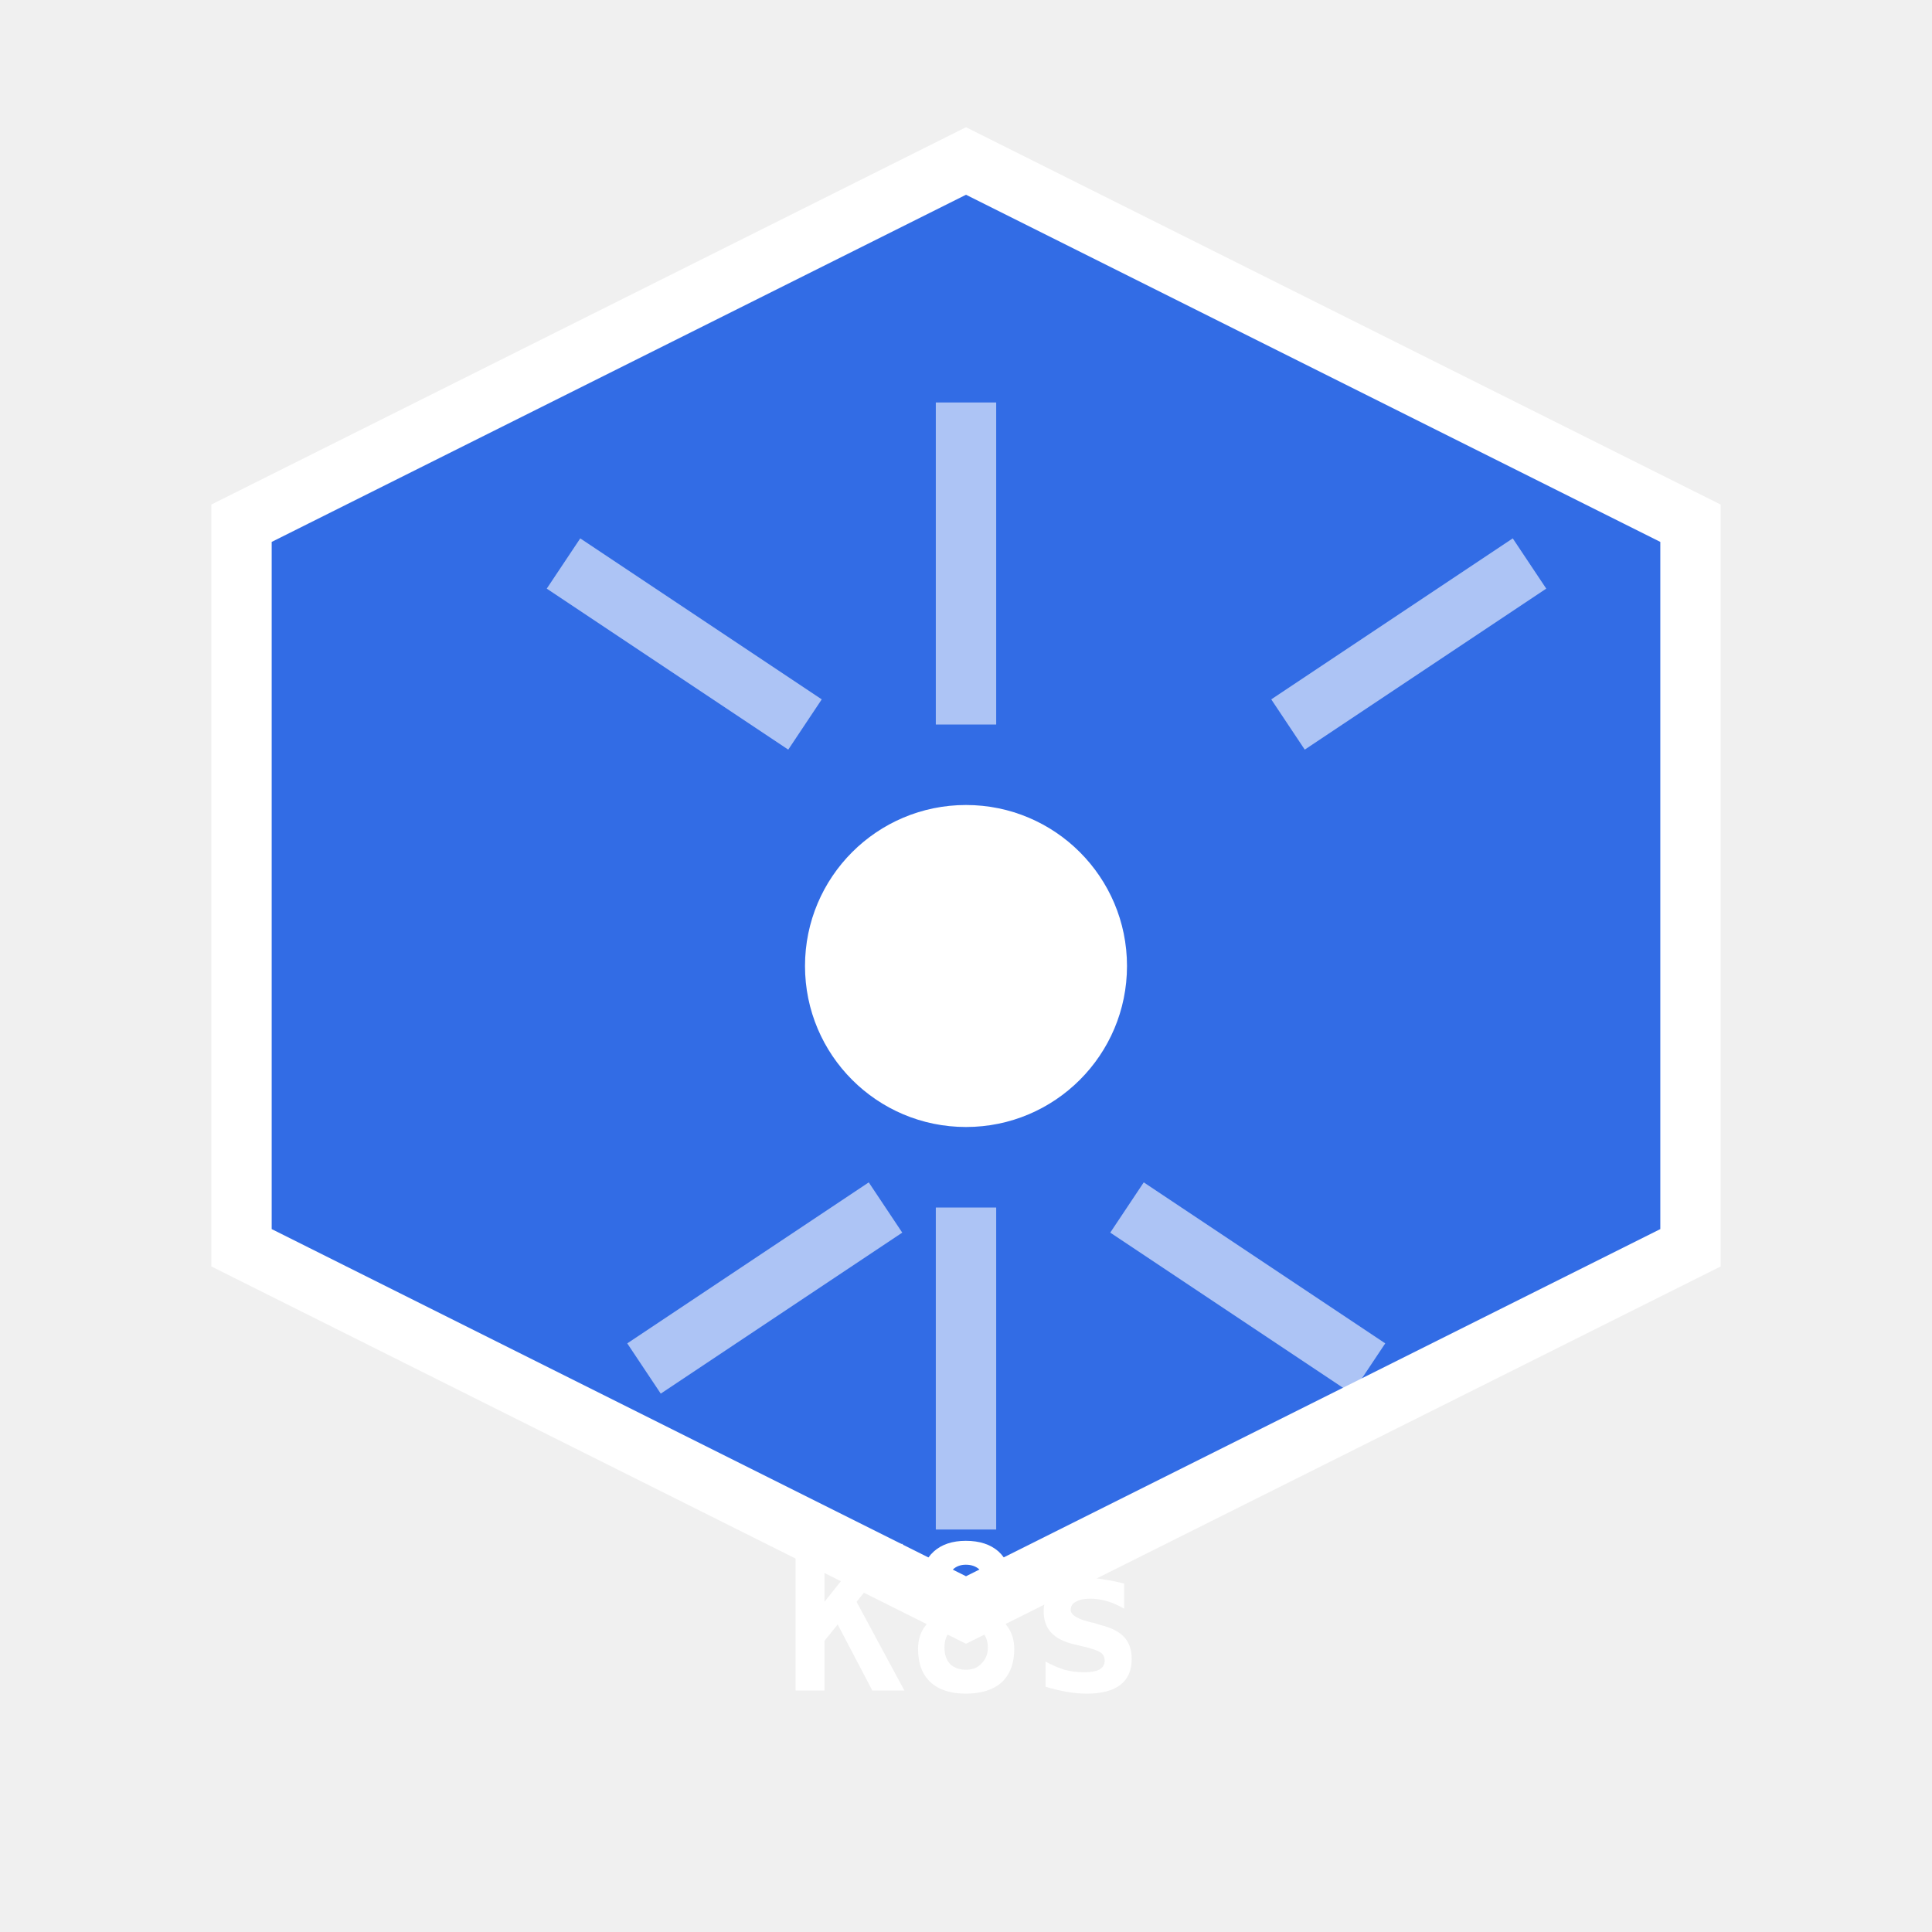
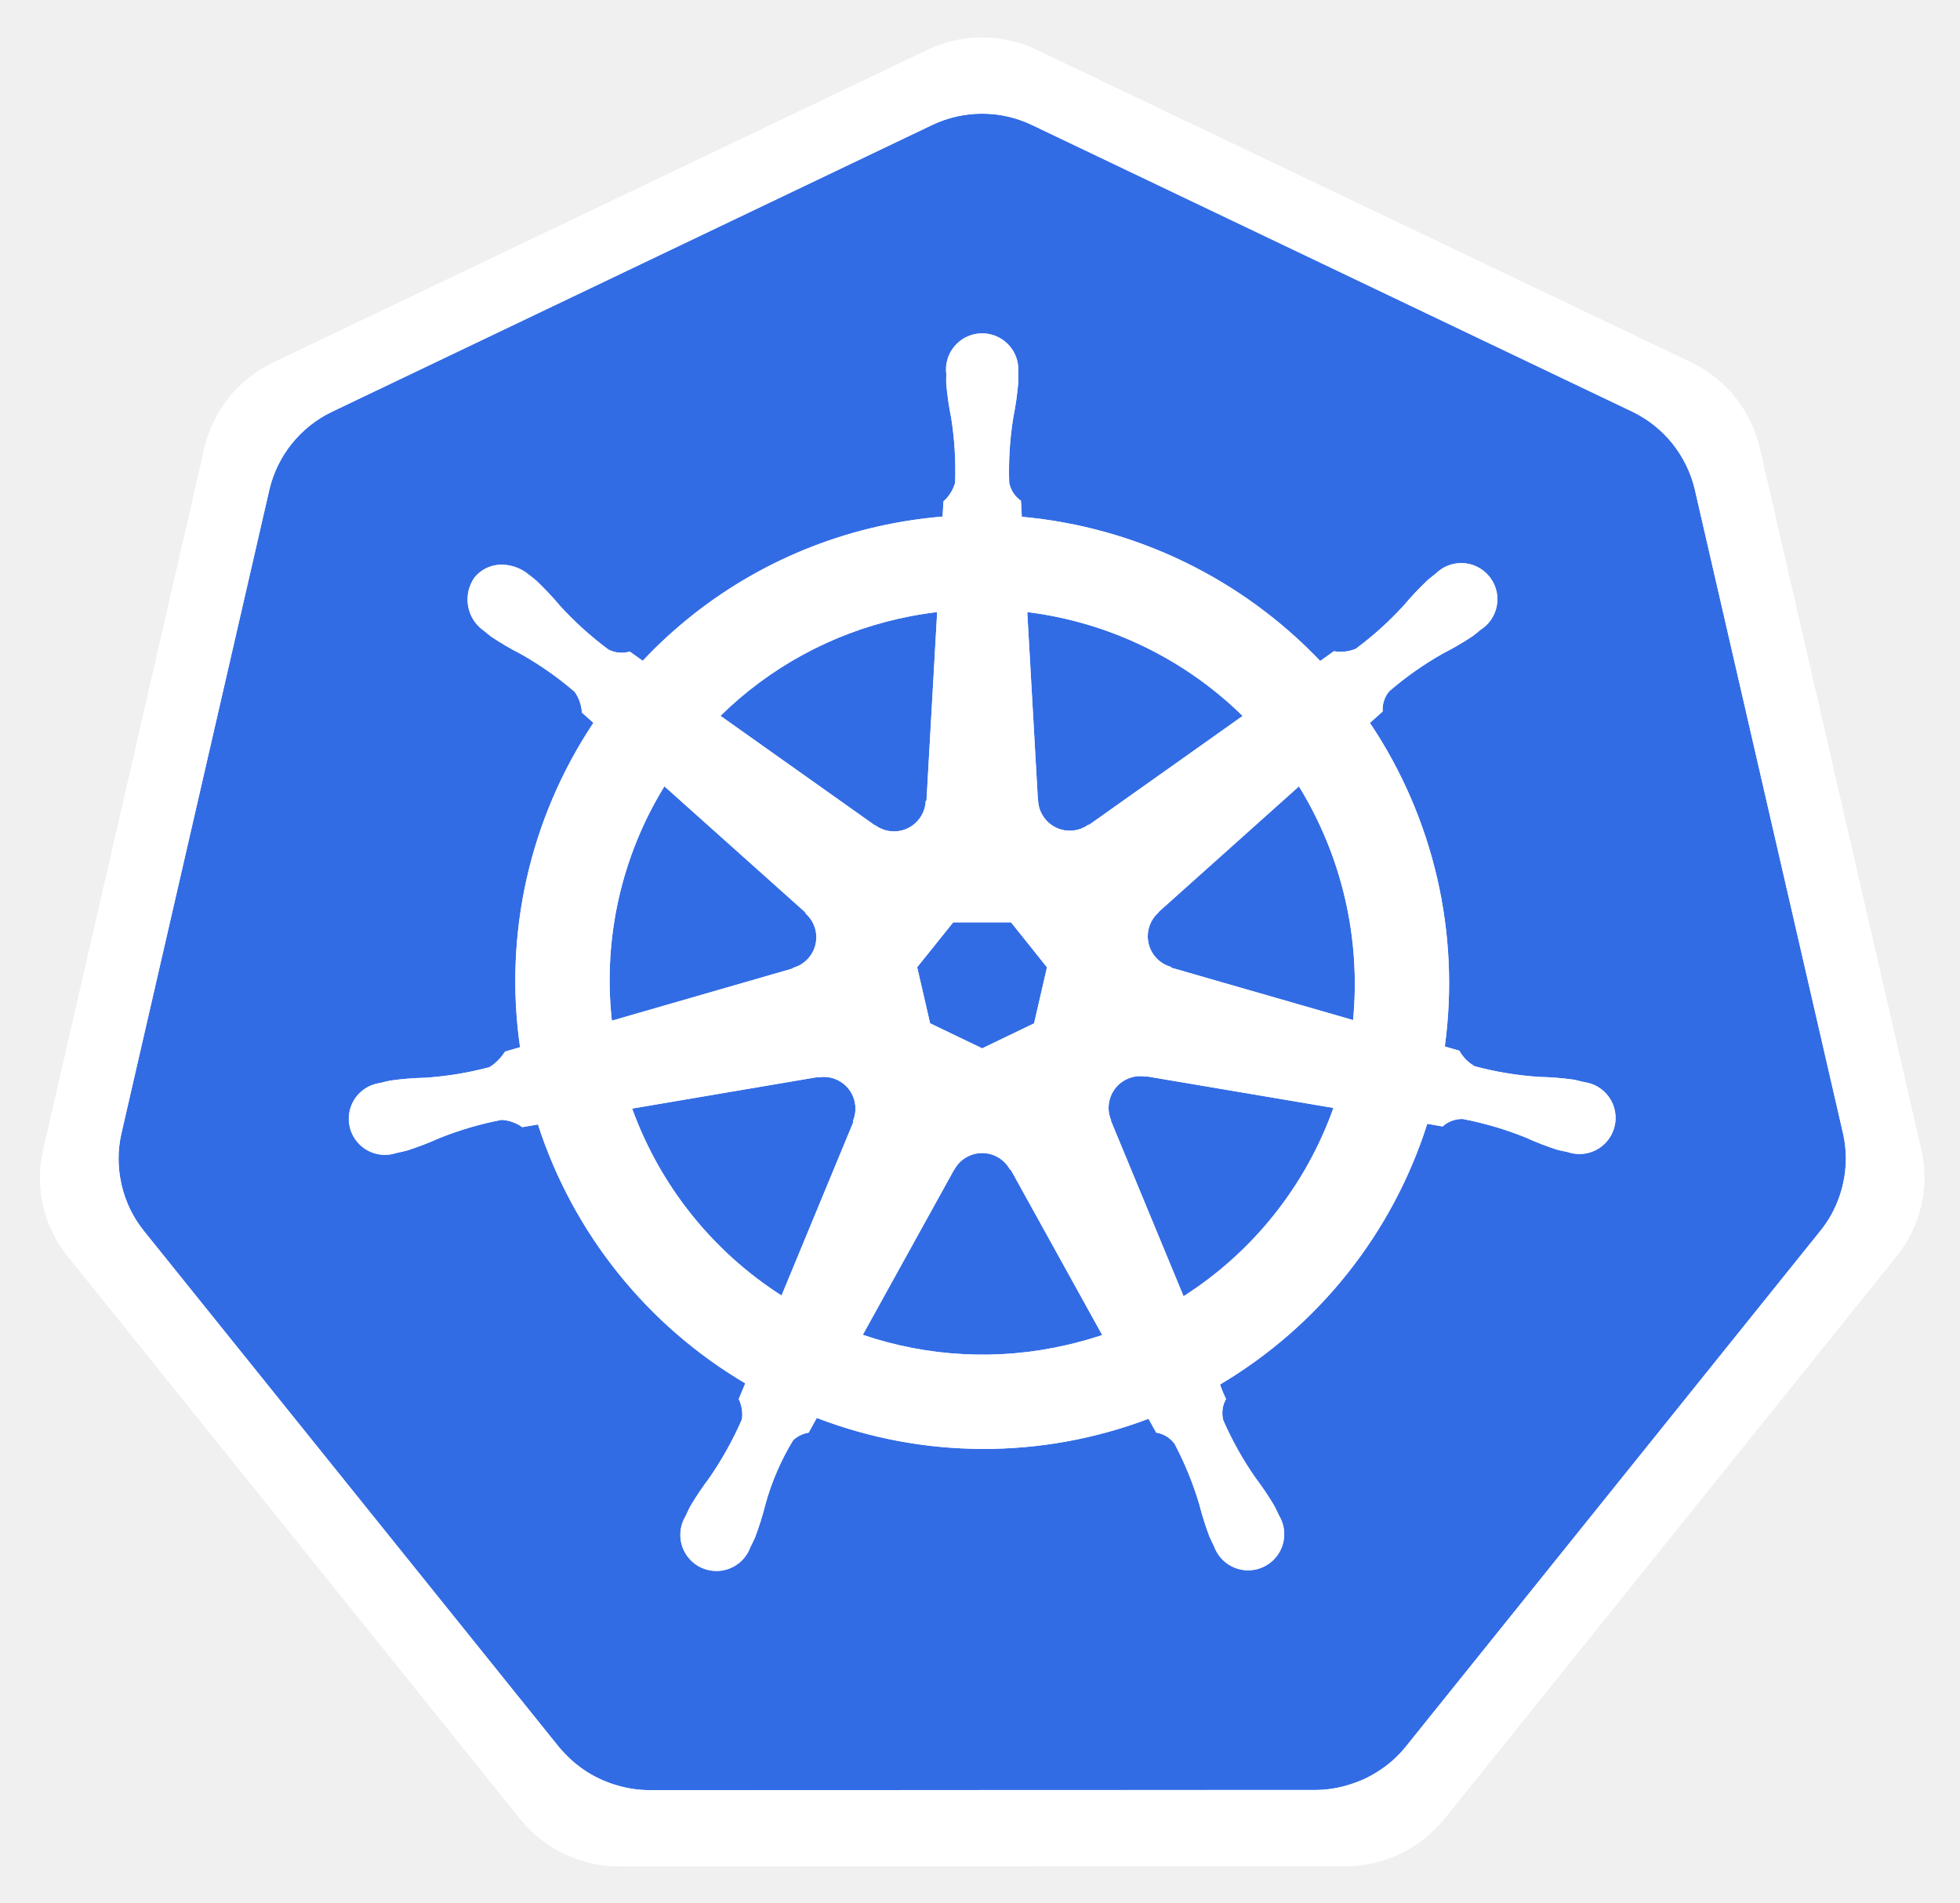
- <svg xmlns="http://www.w3.org/2000/svg" viewBox="0 0 48 48" fill="none">
-   <path d="M24 4l18 9v18l-18 9-18-9V13z" fill="#326ce5" />
-   <path d="M24 4l18 9v18l-18 9-18-9V13z" stroke="#fff" stroke-width="1.5" fill="none" />
-   <circle cx="24" cy="24" r="4" fill="#fff" />
-   <path d="M24 10v8M24 30v8M14 14l6 4M28 30l6 4M38 14l-6 4M22 30l-6 4" stroke="#fff" stroke-width="1.5" opacity="0.6" />
-   <text x="24" y="42" text-anchor="middle" font-family="monospace" font-size="5" fill="#fff" font-weight="bold">K8s</text>
+ <svg xmlns="http://www.w3.org/2000/svg" role="img" viewBox="-0.17 0.08 230.10 223.35">
+   <defs>
+     <style>.cls-1{fill:#fff}.cls-2{fill:#326ce5}</style>
+   </defs>
+   <path d="M134.358 126.466a3.59 3.59 0 0 0-.855-.065 3.685 3.685 0 0 0-1.425.37 3.725 3.725 0 0 0-1.803 4.825l-.026.037 8.528 20.603a43.53 43.53 0 0 0 17.595-22.102l-21.976-3.714zm-34.194 2.92a3.72 3.72 0 0 0-3.568-2.894 3.656 3.656 0 0 0-.733.065l-.037-.045-21.785 3.698a43.695 43.695 0 0 0 17.54 21.946l8.442-20.4-.066-.08a3.683 3.683 0 0 0 .207-2.29zm18.245 8a3.718 3.718 0 0 0-6.557.008h-.018l-10.713 19.372a43.637 43.637 0 0 0 23.815 1.225q2.197-.5 4.292-1.2l-10.738-19.406zm33.914-45l-16.483 14.753.009.047a3.725 3.725 0 0 0 1.46 6.395l.02.089 21.35 6.15a44.278 44.278 0 0 0-6.356-27.432zM121.7 94.039a3.725 3.725 0 0 0 5.913 2.84l.065.027 18.036-12.788a43.85 43.85 0 0 0-25.287-12.19l1.253 22.105zm-19.1 2.921a3.72 3.72 0 0 0 5.904-2.85l.092-.043 1.253-22.14a44.682 44.682 0 0 0-4.501.776 43.467 43.467 0 0 0-20.937 11.409l18.154 12.869zm-9.678 16.729a3.72 3.72 0 0 0 1.462-6.396l.018-.088-16.574-14.824a43.454 43.454 0 0 0-6.168 27.51l21.245-6.13zm16.098 6.512l6.114 2.94 6.096-2.934 1.514-6.581-4.219-5.276h-6.79l-4.231 5.268z" class="cls-2" />
+   <path d="M216.208 133.167l-17.422-75.675a13.602 13.602 0 0 0-7.293-9.073l-70.521-33.67a13.589 13.589 0 0 0-11.705 0L38.76 48.437a13.598 13.598 0 0 0-7.295 9.072l-17.394 75.673a13.315 13.315 0 0 0-.004 5.81 13.506 13.506 0 0 0 .491 1.718 13.1 13.1 0 0 0 1.343 2.726c.239.365.491.72.765 1.064l48.804 60.678c.213.264.448.505.681.75a13.423 13.423 0 0 0 2.574 2.133 13.924 13.924 0 0 0 3.857 1.677 13.298 13.298 0 0 0 3.43.473h.759l77.504-.018a12.993 12.993 0 0 0 1.41-.083 13.47 13.47 0 0 0 1.989-.378 13.872 13.872 0 0 0 1.381-.442c.353-.135.705-.27 1.045-.433a13.941 13.941 0 0 0 1.479-.822 13.303 13.303 0 0 0 3.237-2.865l1.488-1.85 47.299-58.84a13.185 13.185 0 0 0 2.108-3.785 13.67 13.67 0 0 0 .5-1.724 13.282 13.282 0 0 0-.004-5.81zm-73.147 29.432a14.516 14.516 0 0 0 .703 1.703 3.314 3.314 0 0 0-.327 2.49 39.372 39.372 0 0 0 3.742 6.7 35.06 35.06 0 0 1 2.263 3.364c.17.315.392.803.553 1.136a4.24 4.24 0 1 1-7.63 3.607c-.161-.33-.385-.77-.522-1.082a35.275 35.275 0 0 1-1.225-3.868 39.305 39.305 0 0 0-2.896-7.097 3.335 3.335 0 0 0-2.154-1.307c-.135-.233-.635-1.15-.903-1.623a54.617 54.617 0 0 1-38.948-.1l-.955 1.73a3.429 3.429 0 0 0-1.819.887 29.517 29.517 0 0 0-3.268 7.582 34.9 34.9 0 0 1-1.218 3.868c-.135.31-.361.744-.522 1.073v.009l-.007.008a4.238 4.238 0 1 1-7.619-3.616c.159-.335.372-.82.54-1.135a35.177 35.177 0 0 1 2.262-3.373 41.228 41.228 0 0 0 3.82-6.866 4.188 4.188 0 0 0-.376-2.387l.768-1.84a54.922 54.922 0 0 1-24.338-30.387l-1.839.313a4.68 4.68 0 0 0-2.428-.855 39.524 39.524 0 0 0-7.356 2.165 35.589 35.589 0 0 1-3.787 1.45c-.305.084-.745.168-1.093.244-.028.01-.052.022-.08.029a.605.605 0 0 1-.065.006 4.236 4.236 0 1 1-1.874-8.224l.061-.015.037-.01c.353-.083.805-.2 1.127-.262a35.27 35.27 0 0 1 4.05-.326 39.388 39.388 0 0 0 7.564-1.242 5.835 5.835 0 0 0 1.814-1.83l1.767-.516a54.613 54.613 0 0 1 8.613-38.073l-1.353-1.206a4.688 4.688 0 0 0-.848-2.436 39.366 39.366 0 0 0-6.277-4.41 35.25 35.25 0 0 1-3.499-2.046c-.256-.191-.596-.478-.874-.704l-.063-.044a4.473 4.473 0 0 1-1.038-6.222 4.066 4.066 0 0 1 3.363-1.488 5.03 5.03 0 0 1 2.942 1.11c.287.225.68.526.935.745a35.253 35.253 0 0 1 2.78 2.95 39.383 39.383 0 0 0 5.69 5.142 3.333 3.333 0 0 0 2.507.243q.754.55 1.522 1.082A54.289 54.289 0 0 1 102.86 61.89a55.052 55.052 0 0 1 7.63-1.173l.1-1.784a4.6 4.6 0 0 0 1.37-2.184 39.476 39.476 0 0 0-.47-7.654 35.466 35.466 0 0 1-.576-4.014c-.011-.307.006-.731.01-1.081 0-.04-.01-.08-.01-.118a4.242 4.242 0 1 1 8.441-.004c0 .37.022.86.009 1.2a35.109 35.109 0 0 1-.579 4.013 39.533 39.533 0 0 0-.478 7.656 3.344 3.344 0 0 0 1.379 2.11c.015.305.065 1.323.102 1.884a55.309 55.309 0 0 1 35.032 16.927l1.606-1.147a4.69 4.69 0 0 0 2.56-.278 39.532 39.532 0 0 0 5.69-5.148 35.004 35.004 0 0 1 2.787-2.95c.259-.222.65-.52.936-.746a4.242 4.242 0 1 1 5.258 6.598c-.283.229-.657.548-.929.75a35.095 35.095 0 0 1-3.507 2.046 39.495 39.495 0 0 0-6.277 4.41 3.337 3.337 0 0 0-.792 2.39c-.235.216-1.06.947-1.497 1.343a54.837 54.837 0 0 1 8.792 37.983l1.704.496a4.745 4.745 0 0 0 1.82 1.83 39.464 39.464 0 0 0 7.568 1.246 35.64 35.64 0 0 1 4.046.324c.355.065.868.207 1.23.29a4.236 4.236 0 1 1-1.878 8.223l-.061-.008c-.028-.007-.054-.022-.083-.03-.348-.075-.785-.151-1.09-.231a35.14 35.14 0 0 1-3.785-1.462 39.477 39.477 0 0 0-7.363-2.165 3.337 3.337 0 0 0-2.362.877q-.9-.171-1.804-.316a54.92 54.92 0 0 1-24.328 30.605z" class="cls-2" />
+   <path d="M225.407 135.107L206.4 52.547a14.838 14.838 0 0 0-7.958-9.9l-76.935-36.73a14.825 14.825 0 0 0-12.771 0L31.808 42.669a14.838 14.838 0 0 0-7.961 9.895L4.873 135.129a14.668 14.668 0 0 0 1.995 11.185c.261.4.538.788.838 1.162l53.246 66.205a14.98 14.98 0 0 0 11.499 5.487l85.387-.02a14.986 14.986 0 0 0 11.5-5.48l53.227-66.211a14.72 14.72 0 0 0 2.842-12.347zm-9.197 3.866a13.677 13.677 0 0 1-.498 1.723 13.184 13.184 0 0 1-2.11 3.786l-47.299 58.838-1.486 1.852a13.305 13.305 0 0 1-3.24 2.865 13.945 13.945 0 0 1-1.474.822q-.513.237-1.045.43a13.873 13.873 0 0 1-1.383.445 13.473 13.473 0 0 1-1.989.379 12.988 12.988 0 0 1-1.41.082l-77.504.018h-.76a13.298 13.298 0 0 1-3.429-.472 13.925 13.925 0 0 1-3.855-1.679 13.424 13.424 0 0 1-2.576-2.132c-.233-.246-.468-.487-.68-.75l-48.805-60.679q-.408-.514-.765-1.066a13.102 13.102 0 0 1-1.343-2.726 13.505 13.505 0 0 1-.491-1.719 13.315 13.315 0 0 1 .004-5.809l17.394-75.675a13.598 13.598 0 0 1 7.295-9.07l70.508-33.685a13.589 13.589 0 0 1 11.705 0l70.519 33.67a13.602 13.602 0 0 1 7.293 9.073l17.422 75.674a13.282 13.282 0 0 1 .002 5.807z" class="cls-1" />
+   <path d="M185.814 127.106c-.36-.083-.874-.225-1.227-.29a35.642 35.642 0 0 0-4.046-.326 39.464 39.464 0 0 1-7.57-1.242 4.745 4.745 0 0 1-1.82-1.832l-1.704-.496a54.837 54.837 0 0 0-8.79-37.983c.436-.396 1.262-1.127 1.495-1.342a3.338 3.338 0 0 1 .792-2.39 39.495 39.495 0 0 1 6.277-4.41 35.095 35.095 0 0 0 3.507-2.046c.272-.202.644-.522.929-.75a4.242 4.242 0 1 0-5.256-6.6c-.288.227-.68.525-.936.747a35.004 35.004 0 0 0-2.789 2.95 39.533 39.533 0 0 1-5.69 5.148 4.69 4.69 0 0 1-2.56.278l-1.606 1.147a55.309 55.309 0 0 0-35.032-16.927c-.039-.561-.087-1.577-.102-1.884a3.344 3.344 0 0 1-1.377-2.11 39.533 39.533 0 0 1 .478-7.656 35.112 35.112 0 0 0 .575-4.012c.013-.34-.007-.834-.007-1.201a4.242 4.242 0 1 0-8.441.004c0 .04.009.078.01.118-.004.35-.021.774-.01 1.08a35.476 35.476 0 0 0 .576 4.015 39.475 39.475 0 0 1 .47 7.654 4.601 4.601 0 0 1-1.37 2.182l-.1 1.786a55.052 55.052 0 0 0-7.63 1.173 54.289 54.289 0 0 0-27.574 15.754q-.77-.531-1.526-1.082a3.333 3.333 0 0 1-2.506-.243 39.383 39.383 0 0 1-5.69-5.141 35.255 35.255 0 0 0-2.777-2.95c-.257-.22-.65-.52-.938-.75a5.03 5.03 0 0 0-2.942-1.11 4.066 4.066 0 0 0-3.363 1.49 4.473 4.473 0 0 0 1.038 6.222l.065.046c.276.226.616.515.872.702a35.256 35.256 0 0 0 3.499 2.048 39.367 39.367 0 0 1 6.276 4.412 4.69 4.69 0 0 1 .849 2.434l1.351 1.208a54.613 54.613 0 0 0-8.611 38.073l-1.767.514a5.835 5.835 0 0 1-1.814 1.827 39.39 39.39 0 0 1-7.565 1.247 35.266 35.266 0 0 0-4.049.326c-.324.06-.774.174-1.127.262l-.037.008-.06.018a4.236 4.236 0 1 0 1.875 8.224l.063-.01c.028-.006.052-.02.08-.025.348-.08.786-.163 1.092-.246a35.59 35.59 0 0 0 3.786-1.451 39.527 39.527 0 0 1 7.358-2.165 4.68 4.68 0 0 1 2.426.857l1.84-.315a54.922 54.922 0 0 0 24.34 30.387l-.769 1.84a4.188 4.188 0 0 1 .377 2.387 41.228 41.228 0 0 1-3.82 6.864 35.183 35.183 0 0 0-2.263 3.372c-.168.318-.381.805-.542 1.138a4.238 4.238 0 1 0 7.621 3.616l.007-.008v-.01c.16-.33.387-.763.522-1.072a34.903 34.903 0 0 0 1.218-3.868 29.517 29.517 0 0 1 3.268-7.582 3.43 3.43 0 0 1 1.819-.888l.957-1.73a54.617 54.617 0 0 0 38.946.099c.268.478.768 1.392.9 1.623a3.335 3.335 0 0 1 2.155 1.31 39.306 39.306 0 0 1 2.898 7.096 35.275 35.275 0 0 0 1.225 3.868c.137.312.36.75.522 1.082a4.24 4.24 0 1 0 7.63-3.607c-.161-.333-.383-.82-.55-1.136a35.06 35.06 0 0 0-2.263-3.364 39.372 39.372 0 0 1-3.742-6.7 3.314 3.314 0 0 1 .324-2.49 14.519 14.519 0 0 1-.703-1.703 54.92 54.92 0 0 0 24.328-30.605c.546.087 1.497.253 1.806.316a3.337 3.337 0 0 1 2.36-.877 39.476 39.476 0 0 1 7.36 2.165 35.135 35.135 0 0 0 3.788 1.462c.305.08.74.156 1.09.233.029.008.055.02.083.028l.06.009a4.236 4.236 0 1 0 1.878-8.224zm-40.1-42.987l-18.037 12.787-.063-.03a3.723 3.723 0 0 1-5.913-2.838l-.02-.01-1.253-22.103a43.85 43.85 0 0 1 25.285 12.194zm-33.978 24.228h6.788l4.22 5.276-1.513 6.58-6.096 2.934-6.114-2.94-1.516-6.583zm-6.386-35.648a44.672 44.672 0 0 1 4.503-.774l-1.255 22.137-.092.044a3.72 3.72 0 0 1-5.904 2.852l-.035.02-18.154-12.872a43.467 43.467 0 0 1 20.937-11.407zm-27.52 19.68l16.574 14.824-.018.09a3.72 3.72 0 0 1-1.462 6.395l-.017.072-21.245 6.13a43.454 43.454 0 0 1 6.168-27.51zm22.191 39.38l-8.441 20.397a43.696 43.696 0 0 1-17.536-21.948l21.783-3.7.037.049a3.655 3.655 0 0 1 .73-.065 3.72 3.72 0 0 1 3.364 5.185zm24.916 26.23a43.637 43.637 0 0 1-23.815-1.223l10.713-19.372h.018a3.725 3.725 0 0 1 6.557-.006h.08l10.74 19.404q-2.091.698-4.293 1.199zm13.841-5.751l-8.528-20.605.026-.037a3.725 3.725 0 0 1 1.803-4.823 3.685 3.685 0 0 1 1.425-.37 3.59 3.59 0 0 1 .855.063l.037-.046 21.977 3.714a43.53 43.53 0 0 1-17.595 22.105zm19.903-32.42l-21.352-6.15-.02-.09a3.725 3.725 0 0 1-1.46-6.395l-.008-.043 16.482-14.751a44.279 44.279 0 0 1 6.357 27.43z" class="cls-1" />
</svg>
